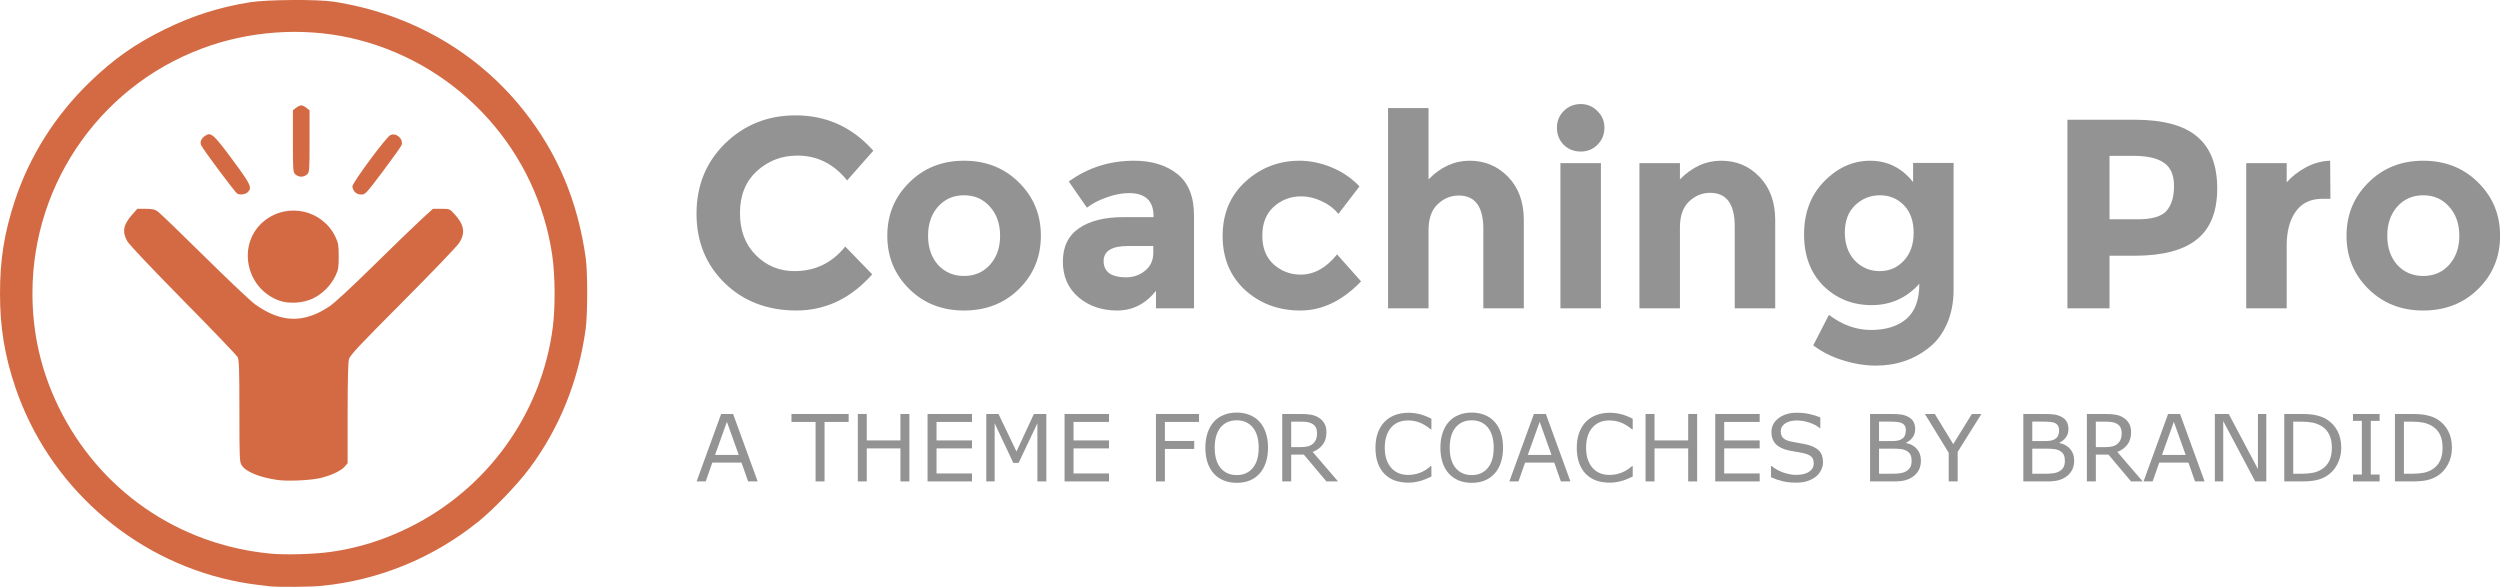
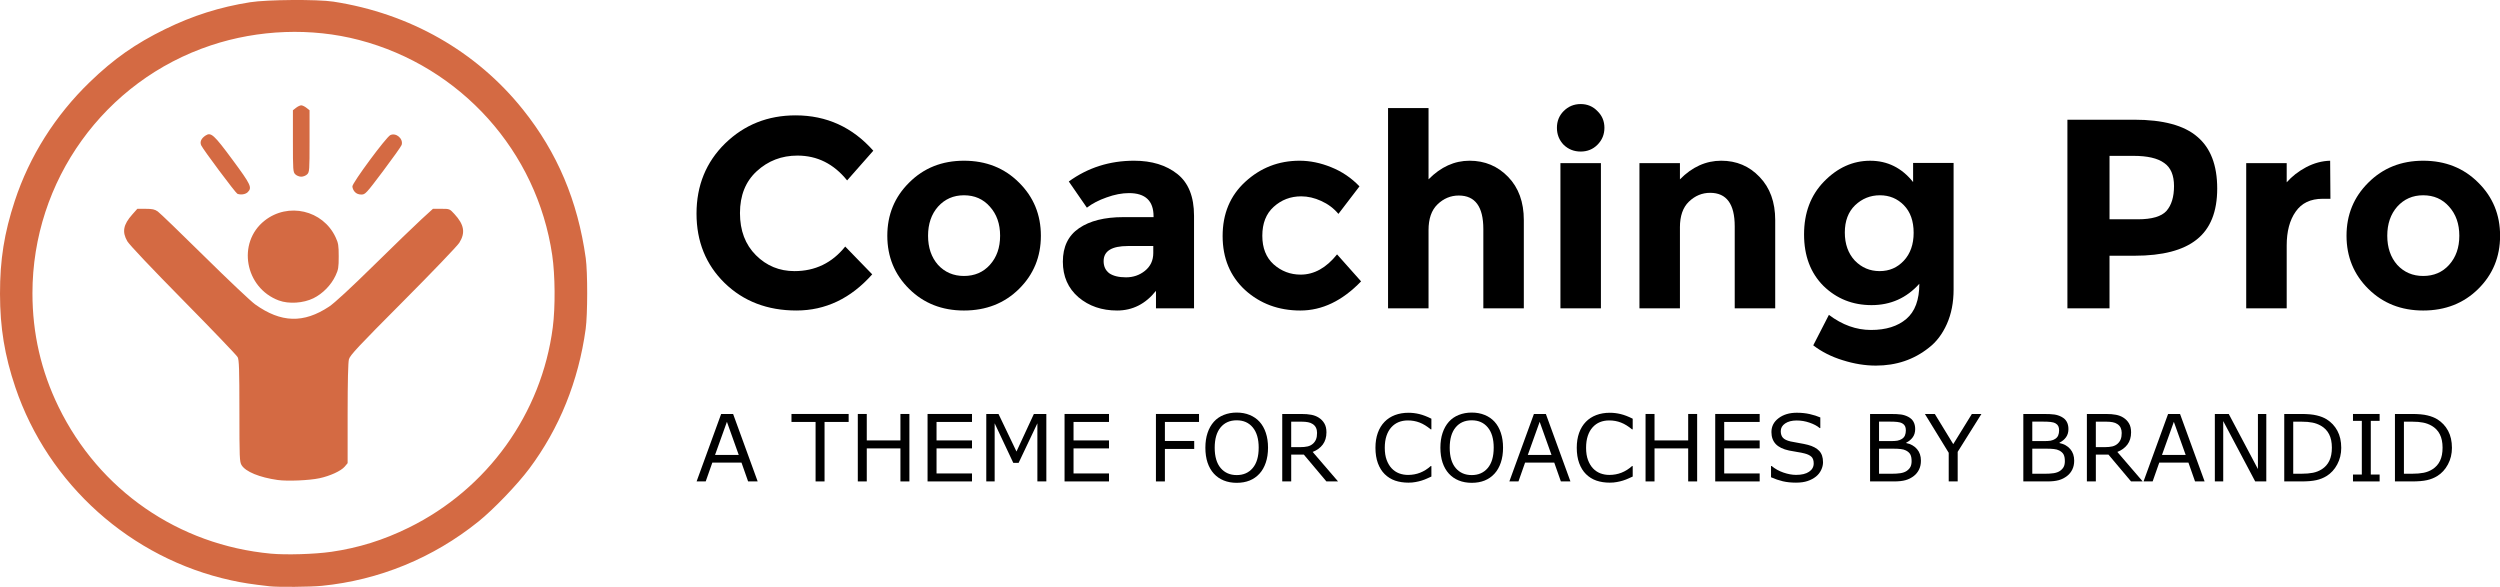
<svg xmlns="http://www.w3.org/2000/svg" width="209.13mm" height="49.093mm" version="1.1" viewBox="0 0 209.13 49.093">
  <g transform="translate(0 -3.754)">
    <path d="m22.564 52.799c-1.552-0.177-2.251-0.285-3.234-0.5-8.389-1.835-15.299-8.02-18.048-16.152-0.894-2.646-1.279-4.989-1.282-7.811-0.003-2.85 0.352-5.088 1.236-7.775 1.228-3.734 3.379-7.142 6.277-9.944 2.001-1.935 3.816-3.209 6.295-4.422 2.326-1.138 4.582-1.852 7.118-2.254 1.42-0.225 5.631-0.255 6.961-0.05 6.391 0.985 11.959 4.154 15.854 9.023 2.881 3.601 4.59 7.643 5.258 12.437 0.163 1.171 0.16 4.716-0.006 5.92-0.601 4.363-2.198 8.318-4.721 11.691-1.007 1.346-2.986 3.404-4.258 4.427-3.786 3.045-8.312 4.9-13.108 5.372-0.951 0.094-3.647 0.117-4.342 0.038zm5.124-2.88c2.323-0.338 4.378-0.979 6.517-2.032 6.578-3.239 11.101-9.531 12.036-16.745 0.22-1.696 0.199-4.37-0.047-6.047-1.274-8.68-7.645-15.772-16.168-17.999-3.975-1.038-8.396-0.876-12.387 0.453-8.908 2.968-14.925 11.328-14.925 20.736 0 3.357 0.724 6.508 2.183 9.502 3.401 6.977 10.027 11.557 17.766 12.281 1.264 0.118 3.674 0.046 5.025-0.151zm-4.451-6.011c-1.529-0.216-2.692-0.694-3.028-1.244-0.169-0.277-0.182-0.606-0.183-4.527-7.89e-4 -3.511-0.026-4.276-0.146-4.507-0.08-0.153-2.128-2.29-4.551-4.749-2.647-2.686-4.515-4.66-4.679-4.945-0.453-0.787-0.341-1.387 0.417-2.241l0.42-0.473h0.698c0.56 0 0.76 0.044 1.011 0.221 0.173 0.121 1.931 1.816 3.907 3.766 1.976 1.95 3.884 3.753 4.239 4.006 2.169 1.548 4.055 1.603 6.194 0.184 0.441-0.292 1.82-1.566 3.736-3.45 1.67-1.643 3.467-3.378 3.991-3.857l0.954-0.871h0.697c0.696 0 0.698 7.15e-4 1.099 0.436 0.819 0.889 0.934 1.567 0.409 2.405-0.17 0.271-2.292 2.485-4.717 4.92-3.737 3.753-4.425 4.488-4.516 4.826-0.07 0.256-0.108 1.873-0.109 4.544l-6.02e-4 4.146-0.245 0.291c-0.302 0.359-1.224 0.782-2.117 0.972-0.86 0.183-2.681 0.259-3.482 0.146zm0.092-15.017c-2.846-1.055-3.523-4.839-1.196-6.679 1.969-1.557 4.876-0.881 5.936 1.38 0.234 0.499 0.265 0.686 0.265 1.609 0 0.925-0.03 1.11-0.267 1.614-0.37 0.79-1.071 1.506-1.849 1.889-0.844 0.415-2.059 0.494-2.889 0.186zm-3.474-8.928c-0.145-0.059-2.866-3.702-3.023-4.048-0.132-0.29-0.003-0.584 0.363-0.824 0.455-0.298 0.697-0.08 2.268 2.047 1.532 2.073 1.642 2.309 1.26 2.691-0.186 0.186-0.587 0.248-0.868 0.134zm9.826-0.153c-0.112-0.12-0.203-0.328-0.203-0.463 0-0.307 2.828-4.129 3.175-4.292 0.487-0.228 1.106 0.313 0.944 0.825-0.036 0.114-0.732 1.094-1.547 2.178-1.423 1.892-1.495 1.97-1.824 1.97-0.224 0-0.413-0.075-0.545-0.218zm-4.979-1.474c-0.189-0.189-0.199-0.332-0.199-2.779v-2.58l0.262-0.206c0.144-0.113 0.34-0.206 0.434-0.206 0.095 0 0.29 0.093 0.434 0.206l0.262 0.206v2.58c0 2.447-0.01 2.59-0.199 2.779-0.111 0.111-0.332 0.199-0.497 0.199s-0.387-0.088-0.497-0.199z" fill="#d46a43" stroke-width=".099" />
-     <g transform="translate(0 .17929)" fill="#939393" stroke-width=".265">
+     <g transform="translate(0 .17929)" class="fill-when-transparent" stroke-width=".265">
      <g aria-label="Coaching Pro">
        <path d="m66.46 26.254q2.596 0 4.245-2.055l2.258 2.325q-2.687 3.025-6.344 3.025-3.635 0-6.006-2.303-2.348-2.303-2.348-5.803 0-3.522 2.393-5.87 2.416-2.348 5.893-2.348 3.883 0 6.502 2.958l-2.19 2.484q-1.671-2.077-4.154-2.077-1.987 0-3.409 1.31-1.4 1.287-1.4 3.5 0 2.19 1.332 3.522t3.229 1.332z" />
        <path d="m77.634 23.296q0 1.49 0.835 2.438 0.858 0.926 2.167 0.926 1.332 0 2.167-0.926 0.858-0.948 0.858-2.438t-0.858-2.438q-0.835-0.948-2.167-0.948-1.31 0-2.167 0.948-0.835 0.948-0.835 2.438zm9.438 0q0 2.642-1.829 4.448t-4.606 1.806q-2.755 0-4.583-1.806-1.829-1.806-1.829-4.448 0-2.642 1.829-4.448 1.829-1.829 4.583-1.829 2.777 0 4.606 1.829 1.829 1.806 1.829 4.448z" />
        <path d="m99.883 29.37h-3.183v-1.468q-1.31 1.648-3.251 1.648-1.919 0-3.229-1.106-1.31-1.129-1.31-2.98 0-1.874 1.355-2.8t3.703-0.926h2.529v-0.068q0-1.942-2.055-1.942-0.881 0-1.874 0.361-0.971 0.339-1.648 0.858l-1.513-2.19q2.393-1.738 5.464-1.738 2.213 0 3.612 1.106 1.4 1.106 1.4 3.5zm-3.409-4.628v-0.587h-2.122q-2.032 0-2.032 1.264 0 0.655 0.474 1.016 0.497 0.339 1.4 0.339t1.58-0.542q0.7-0.564 0.7-1.49z" />
        <path d="m108.8 26.547q1.693 0 3.048-1.693l2.009 2.258q-2.348 2.438-5.08 2.438-2.732 0-4.628-1.716-1.874-1.738-1.874-4.516 0-2.8 1.897-4.538 1.919-1.761 4.538-1.761 1.31 0 2.642 0.542 1.355 0.542 2.371 1.603l-1.761 2.303q-0.587-0.7-1.445-1.084-0.835-0.384-1.671-0.384-1.332 0-2.303 0.881-0.948 0.858-0.948 2.416 0 1.535 0.948 2.393 0.971 0.858 2.258 0.858z" />
        <path d="m119.5 22.822v6.548h-3.387v-16.753h3.387v5.96q1.535-1.558 3.432-1.558 1.919 0 3.229 1.355 1.31 1.355 1.31 3.612v7.383h-3.387v-6.638q0-2.8-2.055-2.8-1.016 0-1.784 0.745-0.745 0.722-0.745 2.145z" />
        <path d="m133.92 29.37h-3.387v-12.147h3.387zm-3.116-13.682q-0.564-0.587-0.564-1.422t0.564-1.4q0.587-0.587 1.422-0.587 0.835 0 1.4 0.587 0.587 0.564 0.587 1.4t-0.587 1.422q-0.564 0.564-1.4 0.564-0.835 0-1.422-0.564z" />
        <path d="m140.53 22.596v6.773h-3.387v-12.147h3.387v1.355q1.535-1.558 3.454-1.558 1.919 0 3.206 1.355 1.31 1.355 1.31 3.612v7.383h-3.387v-6.864q0-2.8-2.055-2.8-1.016 0-1.784 0.745-0.745 0.722-0.745 2.145z" />
        <path d="m160.08 23.048q0-1.468-0.813-2.303-0.813-0.835-2.009-0.835-1.197 0-2.077 0.835-0.858 0.835-0.858 2.28 0 1.445 0.835 2.348 0.858 0.881 2.077 0.881t2.032-0.881 0.813-2.325zm0.474 4.267q-1.603 1.784-3.996 1.784-2.371 0-4.019-1.603-1.626-1.626-1.626-4.312 0-2.709 1.671-4.425 1.693-1.738 3.861-1.738t3.59 1.784v-1.603h3.387v10.589q0 1.626-0.564 2.89-0.564 1.264-1.513 1.987-1.874 1.49-4.425 1.49-1.355 0-2.777-0.452-1.4-0.429-2.461-1.242l1.31-2.551q1.671 1.264 3.522 1.264 1.874 0 2.958-0.926 1.084-0.926 1.084-2.935z" />
        <path d="m178.52 13.588q3.635 0 5.283 1.422 1.671 1.4 1.671 4.335 0 2.913-1.716 4.267-1.693 1.355-5.193 1.355h-2.1v4.403h-3.522v-15.782zm0.316 8.331q1.761 0 2.393-0.7 0.632-0.722 0.632-2.077 0-1.377-0.835-1.942-0.813-0.587-2.551-0.587h-2.009v5.306z" />
        <path d="m194.29 20.203q-1.513 0-2.258 1.084-0.745 1.061-0.745 2.822v5.261h-3.387v-12.147h3.387v1.603q0.655-0.745 1.626-1.264 0.993-0.519 2.009-0.542l0.023 3.183z" />
        <path d="m199.7 23.296q0 1.49 0.835 2.438 0.858 0.926 2.167 0.926 1.332 0 2.167-0.926 0.858-0.948 0.858-2.438t-0.858-2.438q-0.835-0.948-2.167-0.948-1.31 0-2.167 0.948-0.835 0.948-0.835 2.438zm9.438 0q0 2.642-1.829 4.448t-4.606 1.806q-2.755 0-4.583-1.806t-1.829-4.448q0-2.642 1.829-4.448 1.829-1.829 4.583-1.829 2.777 0 4.606 1.829 1.829 1.806 1.829 4.448z" />
      </g>
      <g aria-label="A THEME FOR COACHES BY BRANDID">
        <path d="m63.381 43.847h-0.8l-0.553-1.573h-2.441l-0.553 1.573h-0.762l2.054-5.643h1zm-1.584-2.217-0.989-2.77-0.993 2.77z" />
        <path d="m70.991 38.871h-2.016v4.976h-0.75v-4.976h-2.016v-0.667h4.782z" />
        <path d="m76.073 43.847h-0.75v-2.763h-2.816v2.763h-0.75v-5.643h0.75v2.213h2.816v-2.213h0.75z" />
        <path d="m81.31 43.847h-3.718v-5.643h3.718v0.667h-2.967v1.546h2.967v0.667h-2.967v2.096h2.967z" />
        <path d="m87.529 43.847h-0.75v-4.862l-1.569 3.308h-0.447l-1.558-3.308v4.862h-0.701v-5.643h1.023l1.504 3.142 1.455-3.142h1.042z" />
        <path d="m92.77 43.847h-3.718v-5.643h3.718v0.667h-2.967v1.546h2.967v0.667h-2.967v2.096h2.967z" />
        <path d="m100.3 38.871h-2.854v1.592h2.452v0.667h-2.452v2.717h-0.75v-5.643h3.604z" />
        <path d="m105.36 38.852q0.345 0.379 0.527 0.928 0.186 0.549 0.186 1.247t-0.189 1.251q-0.186 0.549-0.523 0.917-0.349 0.383-0.826 0.576-0.474 0.193-1.084 0.193-0.595 0-1.084-0.197-0.485-0.197-0.826-0.572-0.341-0.375-0.527-0.921-0.182-0.546-0.182-1.247 0-0.69 0.182-1.235 0.182-0.549 0.531-0.94 0.333-0.371 0.826-0.568 0.496-0.197 1.08-0.197 0.606 0 1.088 0.201 0.485 0.197 0.822 0.565zm-0.068 2.175q0-1.099-0.493-1.694-0.493-0.599-1.345-0.599-0.86 0-1.353 0.599-0.489 0.595-0.489 1.694 0 1.11 0.5 1.702 0.5 0.587 1.341 0.587 0.841 0 1.338-0.587 0.5-0.591 0.5-1.702z" />
        <path d="m111.93 43.847h-0.974l-1.887-2.243h-1.057v2.243h-0.75v-5.643h1.58q0.512 0 0.853 0.068 0.341 0.064 0.614 0.235 0.307 0.193 0.477 0.489 0.174 0.292 0.174 0.743 0 0.61-0.307 1.023-0.307 0.409-0.845 0.618zm-1.755-4.055q0-0.243-0.087-0.428-0.083-0.189-0.28-0.318-0.163-0.11-0.387-0.152-0.224-0.045-0.527-0.045h-0.883v2.13h0.758q0.356 0 0.621-0.061 0.265-0.064 0.451-0.235 0.171-0.159 0.25-0.364 0.083-0.208 0.083-0.527z" />
        <path d="m119.74 43.438q-0.208 0.091-0.379 0.171-0.167 0.08-0.44 0.167-0.231 0.072-0.504 0.121-0.269 0.053-0.595 0.053-0.614 0-1.118-0.171-0.5-0.174-0.872-0.542-0.364-0.36-0.568-0.913-0.205-0.557-0.205-1.292 0-0.697 0.197-1.247 0.197-0.549 0.568-0.928 0.36-0.368 0.868-0.561 0.512-0.193 1.133-0.193 0.455 0 0.906 0.11 0.455 0.11 1.008 0.387v0.891h-0.057q-0.466-0.39-0.925-0.568-0.459-0.178-0.982-0.178-0.428 0-0.773 0.14-0.341 0.136-0.61 0.428-0.261 0.284-0.409 0.72-0.144 0.432-0.144 1 0 0.595 0.159 1.023 0.163 0.428 0.417 0.697 0.265 0.28 0.618 0.417 0.356 0.133 0.75 0.133 0.542 0 1.016-0.186t0.887-0.557h0.053z" />
        <path d="m125.02 38.852q0.345 0.379 0.527 0.928 0.186 0.549 0.186 1.247t-0.189 1.251q-0.186 0.549-0.523 0.917-0.349 0.383-0.826 0.576-0.474 0.193-1.084 0.193-0.595 0-1.084-0.197-0.485-0.197-0.826-0.572-0.341-0.375-0.527-0.921-0.182-0.546-0.182-1.247 0-0.69 0.182-1.235 0.182-0.549 0.531-0.94 0.333-0.371 0.826-0.568 0.496-0.197 1.08-0.197 0.606 0 1.088 0.201 0.485 0.197 0.822 0.565zm-0.068 2.175q0-1.099-0.493-1.694-0.493-0.599-1.345-0.599-0.86 0-1.353 0.599-0.489 0.595-0.489 1.694 0 1.11 0.5 1.702 0.5 0.587 1.341 0.587 0.841 0 1.338-0.587 0.5-0.591 0.5-1.702z" />
        <path d="m131.37 43.847h-0.8l-0.553-1.573h-2.441l-0.553 1.573h-0.762l2.054-5.643h1zm-1.584-2.217-0.989-2.77-0.993 2.77z" />
        <path d="m136.58 43.438q-0.208 0.091-0.379 0.171-0.167 0.08-0.44 0.167-0.231 0.072-0.504 0.121-0.269 0.053-0.595 0.053-0.614 0-1.118-0.171-0.5-0.174-0.872-0.542-0.364-0.36-0.568-0.913-0.205-0.557-0.205-1.292 0-0.697 0.197-1.247 0.197-0.549 0.568-0.928 0.36-0.368 0.868-0.561 0.512-0.193 1.133-0.193 0.455 0 0.906 0.11 0.455 0.11 1.008 0.387v0.891h-0.057q-0.466-0.39-0.925-0.568-0.459-0.178-0.982-0.178-0.428 0-0.773 0.14-0.341 0.136-0.61 0.428-0.261 0.284-0.409 0.72-0.144 0.432-0.144 1 0 0.595 0.159 1.023 0.163 0.428 0.417 0.697 0.265 0.28 0.618 0.417 0.356 0.133 0.75 0.133 0.542 0 1.016-0.186t0.887-0.557h0.053z" />
        <path d="m141.97 43.847h-0.75v-2.763h-2.816v2.763h-0.75v-5.643h0.75v2.213h2.816v-2.213h0.75z" />
        <path d="m147.2 43.847h-3.718v-5.643h3.718v0.667h-2.967v1.546h2.967v0.667h-2.967v2.096h2.967z" />
        <path d="m152.5 42.236q0 0.33-0.155 0.652-0.152 0.322-0.428 0.546-0.303 0.243-0.709 0.379-0.402 0.136-0.97 0.136-0.61 0-1.099-0.114-0.485-0.114-0.989-0.337v-0.94h0.053q0.428 0.356 0.989 0.549t1.054 0.193q0.697 0 1.084-0.261 0.39-0.261 0.39-0.697 0-0.375-0.186-0.553-0.182-0.178-0.557-0.277-0.284-0.076-0.618-0.125-0.33-0.049-0.701-0.125-0.75-0.159-1.114-0.542-0.36-0.387-0.36-1.004 0-0.709 0.599-1.16 0.599-0.455 1.52-0.455 0.595 0 1.091 0.114 0.496 0.114 0.879 0.28v0.887h-0.053q-0.322-0.273-0.849-0.451-0.523-0.182-1.073-0.182-0.603 0-0.97 0.25-0.364 0.25-0.364 0.644 0 0.352 0.182 0.553t0.64 0.307q0.243 0.053 0.69 0.129 0.447 0.076 0.758 0.155 0.629 0.167 0.947 0.504 0.318 0.337 0.318 0.944z" />
        <path d="m160.69 42.111q0 0.421-0.159 0.743-0.159 0.322-0.428 0.531-0.318 0.25-0.701 0.356-0.379 0.106-0.966 0.106h-2.001v-5.643h1.671q0.618 0 0.925 0.045 0.307 0.045 0.587 0.189 0.311 0.163 0.451 0.421 0.14 0.254 0.14 0.61 0 0.402-0.205 0.686-0.205 0.28-0.546 0.451v0.03q0.572 0.117 0.902 0.504 0.33 0.383 0.33 0.97zm-1.262-2.543q0-0.205-0.068-0.345-0.068-0.14-0.22-0.227-0.178-0.102-0.432-0.125-0.254-0.027-0.629-0.027h-0.894v1.629h0.97q0.352 0 0.561-0.034 0.208-0.038 0.387-0.152 0.178-0.114 0.25-0.292 0.076-0.182 0.076-0.428zm0.481 2.573q0-0.341-0.102-0.542t-0.371-0.341q-0.182-0.095-0.443-0.121-0.258-0.03-0.629-0.03h-1.179v2.099h0.993q0.493 0 0.807-0.049 0.315-0.053 0.515-0.189 0.212-0.148 0.311-0.337 0.099-0.189 0.099-0.489z" />
        <path d="m165.75 38.204-1.986 3.168v2.475h-0.75v-2.395l-1.993-3.248h0.83l1.542 2.524 1.558-2.524z" />
        <path d="m173.51 42.111q0 0.421-0.159 0.743-0.159 0.322-0.428 0.531-0.318 0.25-0.701 0.356-0.379 0.106-0.966 0.106h-2.001v-5.643h1.671q0.618 0 0.925 0.045 0.307 0.045 0.587 0.189 0.311 0.163 0.451 0.421 0.14 0.254 0.14 0.61 0 0.402-0.205 0.686-0.205 0.28-0.546 0.451v0.03q0.572 0.117 0.902 0.504 0.33 0.383 0.33 0.97zm-1.262-2.543q0-0.205-0.068-0.345-0.068-0.14-0.22-0.227-0.178-0.102-0.432-0.125-0.254-0.027-0.629-0.027h-0.894v1.629h0.97q0.352 0 0.561-0.034 0.208-0.038 0.387-0.152 0.178-0.114 0.25-0.292 0.076-0.182 0.076-0.428zm0.481 2.573q0-0.341-0.102-0.542-0.102-0.201-0.371-0.341-0.182-0.095-0.443-0.121-0.258-0.03-0.629-0.03h-1.179v2.099h0.993q0.493 0 0.807-0.049 0.315-0.053 0.515-0.189 0.212-0.148 0.311-0.337 0.099-0.189 0.099-0.489z" />
        <path d="m179.24 43.847h-0.974l-1.887-2.243h-1.057v2.243h-0.75v-5.643h1.58q0.512 0 0.853 0.068 0.341 0.064 0.614 0.235 0.307 0.193 0.477 0.489 0.174 0.292 0.174 0.743 0 0.61-0.307 1.023-0.307 0.409-0.845 0.618zm-1.755-4.055q0-0.243-0.087-0.428-0.083-0.189-0.28-0.318-0.163-0.11-0.387-0.152-0.224-0.045-0.527-0.045h-0.883v2.13h0.758q0.356 0 0.622-0.061 0.265-0.064 0.451-0.235 0.171-0.159 0.25-0.364 0.083-0.208 0.083-0.527z" />
        <path d="m184.42 43.847h-0.8l-0.553-1.573h-2.441l-0.553 1.573h-0.762l2.054-5.643h1zm-1.584-2.217-0.989-2.77-0.993 2.77z" />
        <path d="m189.58 43.847h-0.928l-2.675-5.048v5.048h-0.701v-5.643h1.163l2.441 4.608v-4.608h0.701z" />
        <path d="m195.85 41.031q0 0.769-0.337 1.395-0.333 0.625-0.891 0.97-0.387 0.239-0.864 0.345-0.474 0.106-1.251 0.106h-1.425v-5.643h1.41q0.826 0 1.311 0.121 0.489 0.117 0.826 0.326 0.576 0.36 0.898 0.959 0.322 0.599 0.322 1.421zm-0.784-0.011q0-0.663-0.231-1.118-0.231-0.455-0.69-0.716-0.333-0.189-0.709-0.261-0.375-0.076-0.898-0.076h-0.705v4.354h0.705q0.542 0 0.944-0.08 0.405-0.08 0.743-0.296 0.421-0.269 0.629-0.709 0.212-0.44 0.212-1.099z" />
        <path d="m199.06 43.847h-2.228v-0.576h0.739v-4.491h-0.739v-0.576h2.228v0.576h-0.739v4.491h0.739z" />
        <path d="m205.11 41.031q0 0.769-0.337 1.395-0.333 0.625-0.891 0.97-0.387 0.239-0.864 0.345-0.474 0.106-1.251 0.106h-1.425v-5.643h1.41q0.826 0 1.311 0.121 0.489 0.117 0.826 0.326 0.576 0.36 0.898 0.959 0.322 0.599 0.322 1.421zm-0.784-0.011q0-0.663-0.231-1.118-0.231-0.455-0.69-0.716-0.333-0.189-0.709-0.261-0.375-0.076-0.898-0.076h-0.705v4.354h0.705q0.542 0 0.944-0.08 0.405-0.08 0.743-0.296 0.421-0.269 0.629-0.709 0.212-0.44 0.212-1.099z" />
      </g>
    </g>
  </g>
</svg>
